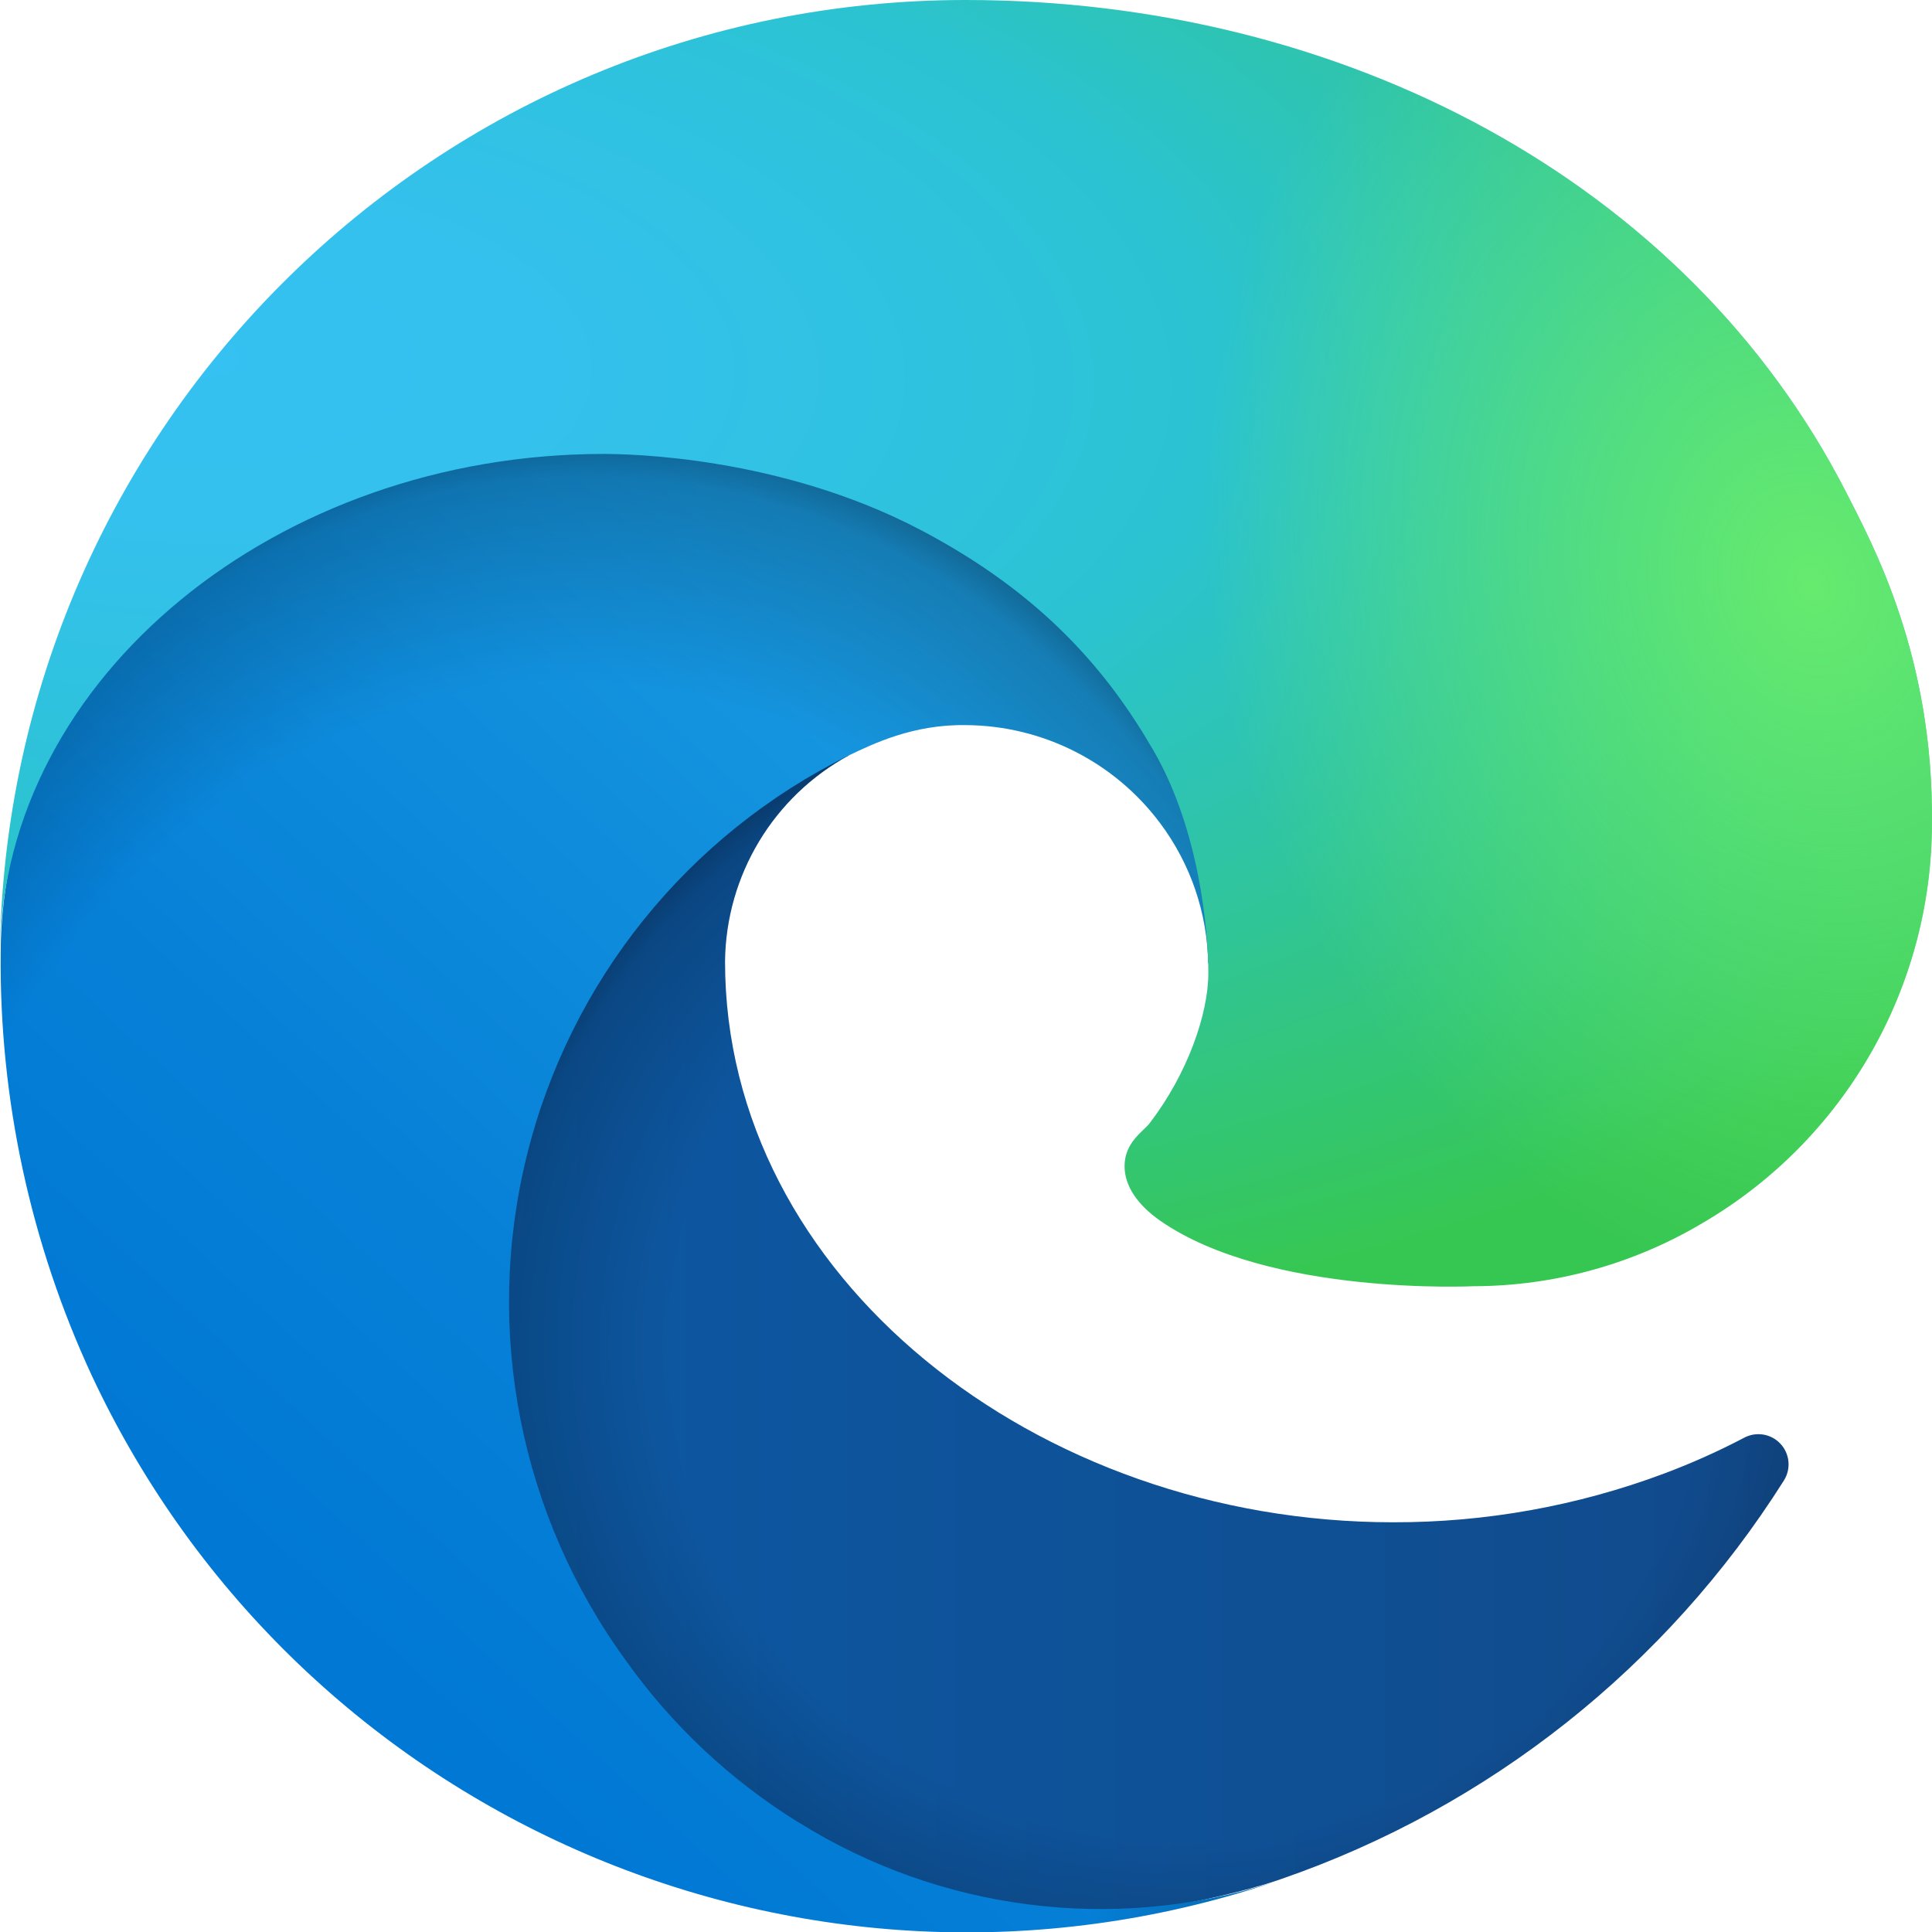
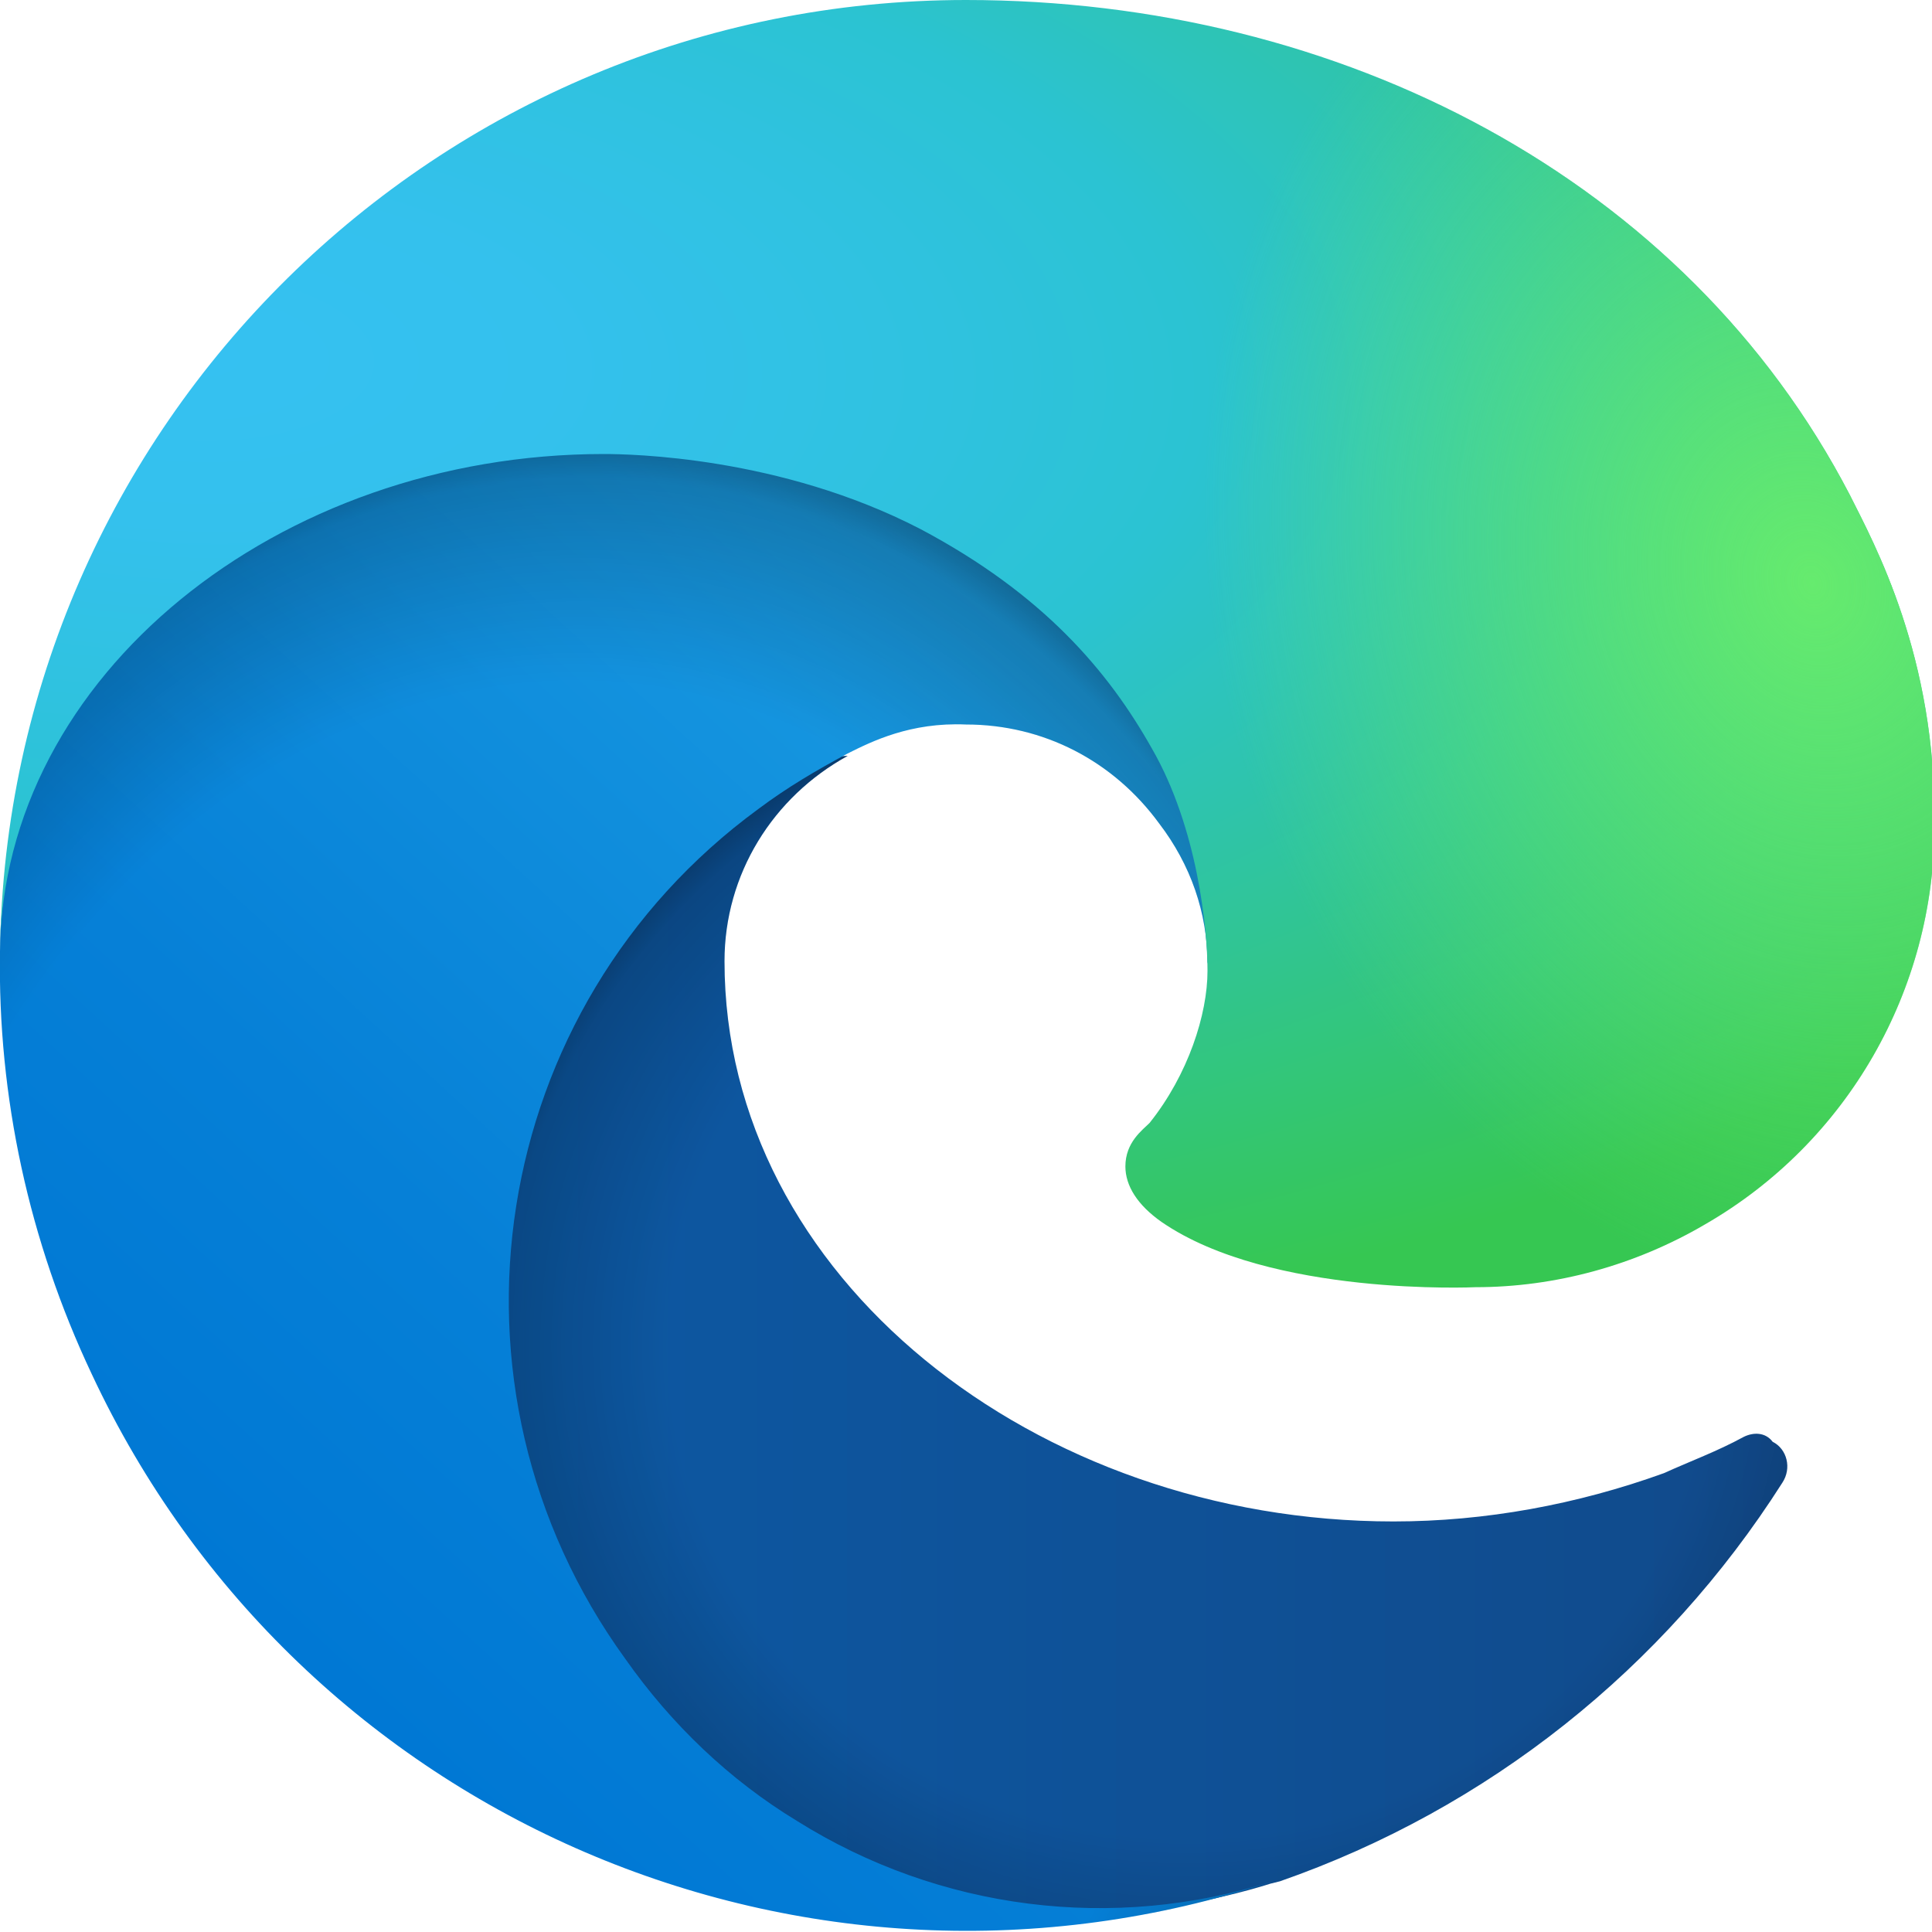
- <svg xmlns="http://www.w3.org/2000/svg" version="1.1" width="512" height="512" viewBox="0 0 256 256">
-   <defs>
-     <style>.cls-1{fill:url(#linear-gradient);}.cls-2{opacity:0.35;fill:url(#radial-gradient);}.cls-2,.cls-4{isolation:isolate;}.cls-3{fill:url(#linear-gradient-2);}.cls-4{opacity:0.41;fill:url(#radial-gradient-2);}.cls-5{fill:url(#radial-gradient-3);}.cls-6{fill:url(#radial-gradient-4);}</style>
-     <linearGradient id="linear-gradient" x1="63.33" y1="84.03" x2="241.67" y2="84.03" gradientTransform="matrix(1, 0, 0, -1, 0, 266)" gradientUnits="userSpaceOnUse">
-       <stop offset="0" stop-color="#0c59a4" />
-       <stop offset="1" stop-color="#114a8b" />
-     </linearGradient>
-     <radialGradient id="radial-gradient" cx="161.83" cy="68.91" r="95.38" gradientTransform="matrix(1, 0, 0, -0.95, 0, 248.84)" gradientUnits="userSpaceOnUse">
-       <stop offset="0.72" stop-opacity="0" />
-       <stop offset="0.95" stop-opacity="0.53" />
-       <stop offset="1" />
-     </radialGradient>
-     <linearGradient id="linear-gradient-2" x1="157.35" y1="161.39" x2="45.96" y2="40.06" gradientTransform="matrix(1, 0, 0, -1, 0, 266)" gradientUnits="userSpaceOnUse">
-       <stop offset="0" stop-color="#1b9de2" />
-       <stop offset="0.16" stop-color="#1595df" />
-       <stop offset="0.67" stop-color="#0680d7" />
-       <stop offset="1" stop-color="#0078d4" />
-     </linearGradient>
-     <radialGradient id="radial-gradient-2" cx="-340.29" cy="62.99" r="143.24" gradientTransform="matrix(0.15, -0.99, -0.8, -0.12, 176.64, -125.4)" gradientUnits="userSpaceOnUse">
-       <stop offset="0.76" stop-opacity="0" />
-       <stop offset="0.95" stop-opacity="0.5" />
-       <stop offset="1" />
-     </radialGradient>
-     <radialGradient id="radial-gradient-3" cx="113.37" cy="570.21" r="202.43" gradientTransform="matrix(-0.04, 1, 2.13, 0.08, -1179.54, -106.69)" gradientUnits="userSpaceOnUse">
-       <stop offset="0" stop-color="#35c1f1" />
-       <stop offset="0.11" stop-color="#34c1ed" />
-       <stop offset="0.23" stop-color="#2fc2df" />
-       <stop offset="0.31" stop-color="#2bc3d2" />
-       <stop offset="0.67" stop-color="#36c752" />
-     </radialGradient>
-     <radialGradient id="radial-gradient-4" cx="376.52" cy="567.97" r="97.34" gradientTransform="matrix(0.28, 0.96, 0.78, -0.23, -303.76, -148.5)" gradientUnits="userSpaceOnUse">
-       <stop offset="0" stop-color="#66eb6e" />
-       <stop offset="1" stop-color="#66eb6e" stop-opacity="0" />
-     </radialGradient>
-   </defs>
-   <path class="cls-1" d="M235.68,195.46a93.73,93.73,0,0,1-10.54,4.71,101.87,101.87,0,0,1-35.9,6.46c-47.32,0-88.54-32.55-88.54-74.32A31.48,31.48,0,0,1,117.13,105c-42.8,1.8-53.8,46.4-53.8,72.53,0,73.88,68.09,81.37,82.76,81.37,7.91,0,19.84-2.3,27-4.56l1.31-.44A128.34,128.34,0,0,0,241,201.1,4,4,0,0,0,235.68,195.46Z" transform="translate(-4.63 -4.92)" />
-   <path class="cls-2" d="M235.68,195.46a93.73,93.73,0,0,1-10.54,4.71,101.87,101.87,0,0,1-35.9,6.46c-47.32,0-88.54-32.55-88.54-74.32A31.48,31.48,0,0,1,117.13,105c-42.8,1.8-53.8,46.4-53.8,72.53,0,73.88,68.09,81.37,82.76,81.37,7.91,0,19.84-2.3,27-4.56l1.31-.44A128.34,128.34,0,0,0,241,201.1,4,4,0,0,0,235.68,195.46Z" transform="translate(-4.63 -4.92)" />
-   <path class="cls-3" d="M110.34,246.34A79.2,79.2,0,0,1,87.6,225,80.72,80.72,0,0,1,117.13,105c3.12-1.47,8.45-4.13,15.54-4a32.35,32.35,0,0,1,25.69,13,31.88,31.88,0,0,1,6.36,18.66c0-.21,24.46-79.6-80-79.6-43.9,0-80,41.66-80,78.21a130.15,130.15,0,0,0,12.11,56,128,128,0,0,0,156.38,67.11,75.55,75.55,0,0,1-62.78-8Z" transform="translate(-4.63 -4.92)" />
-   <path class="cls-4" d="M110.34,246.34A79.2,79.2,0,0,1,87.6,225,80.72,80.72,0,0,1,117.13,105c3.12-1.47,8.45-4.13,15.54-4a32.35,32.35,0,0,1,25.69,13,31.88,31.88,0,0,1,6.36,18.66c0-.21,24.46-79.6-80-79.6-43.9,0-80,41.66-80,78.21a130.15,130.15,0,0,0,12.11,56,128,128,0,0,0,156.38,67.11,75.55,75.55,0,0,1-62.78-8Z" transform="translate(-4.63 -4.92)" />
-   <path class="cls-5" d="M156.94,153.78c-.81,1.05-3.3,2.5-3.3,5.66,0,2.61,1.7,5.12,4.72,7.23,14.38,10,41.49,8.68,41.56,8.68A59.56,59.56,0,0,0,230.19,167a61.38,61.38,0,0,0,30.43-52.88c.26-22.41-8-37.31-11.34-43.91C228.09,28.76,182.35,4.92,132.61,4.92a128,128,0,0,0-128,126.2c.48-36.54,36.8-66.05,80-66.05,3.5,0,23.46.34,42,10.07,16.34,8.58,24.9,18.94,30.85,29.21,6.18,10.67,7.28,24.15,7.28,29.52S162,147.2,156.94,153.78Z" transform="translate(-4.63 -4.92)" />
-   <path class="cls-6" d="M156.94,153.78c-.81,1.05-3.3,2.5-3.3,5.66,0,2.61,1.7,5.12,4.72,7.23,14.38,10,41.49,8.68,41.56,8.68A59.56,59.56,0,0,0,230.19,167a61.38,61.38,0,0,0,30.43-52.88c.26-22.41-8-37.31-11.34-43.91C228.09,28.76,182.35,4.92,132.61,4.92a128,128,0,0,0-128,126.2c.48-36.54,36.8-66.05,80-66.05,3.5,0,23.46.34,42,10.07,16.34,8.58,24.9,18.94,30.85,29.21,6.18,10.67,7.28,24.15,7.28,29.52S162,147.2,156.94,153.78Z" transform="translate(-4.63 -4.92)" />
+ <svg xmlns="http://www.w3.org/2000/svg" viewBox="0 0 80 80" style="enable-background:new 0 0 80 80" xml:space="preserve">
+   <linearGradient id="a" gradientUnits="userSpaceOnUse" x1="308.816" y1="432.05" x2="336.673" y2="432.05" gradientTransform="matrix(2 0 0 2 -599.284 -808.79)">
+     <stop offset="0" style="stop-color:#0c59a4" />
+     <stop offset="1" style="stop-color:#114a8b" />
+   </linearGradient>
+   <path d="M72.2 59.5c-1.1.6-2.2 1-3.3 1.5-3.6 1.3-7.4 2-11.2 2C42.9 63 30 52.9 30 39.8c0-3.6 2-6.8 5.1-8.5-13.4.6-16.8 14.5-16.8 22.7 0 23.1 21.3 25.4 25.9 25.4 2.5 0 6.2-.7 8.4-1.4l.4-.1c8.6-3 15.9-8.8 20.8-16.5.4-.6.2-1.4-.4-1.7-.3-.4-.8-.4-1.2-.2z" style="fill:url(#a)" />
+   <radialGradient id="b" cx="348.854" cy="489.513" r="95.38" gradientTransform="matrix(.3125 0 0 .2968 -59.882 -89.539)" gradientUnits="userSpaceOnUse">
+     <stop offset=".72" style="stop-color:#000;stop-opacity:0" />
+     <stop offset=".95" style="stop-color:#000;stop-opacity:.53" />
+     <stop offset="1" style="stop-color:#000" />
+   </radialGradient>
+   <path d="M72.2 59.5c-1.1.6-2.2 1-3.3 1.5-3.6 1.3-7.4 2-11.2 2C42.9 63 30 52.9 30 39.8c0-3.6 2-6.8 5.1-8.5-13.4.6-16.8 14.5-16.8 22.7 0 23.1 21.3 25.4 25.9 25.4 2.5 0 6.2-.7 8.4-1.4l.4-.1c8.6-3 15.9-8.8 20.8-16.5.4-.6.2-1.4-.4-1.7-.3-.4-.8-.4-1.2-.2z" style="opacity:.35;fill:url(#b);enable-background:new" />
+   <linearGradient id="c" gradientUnits="userSpaceOnUse" x1="323.514" y1="419.976" x2="306.112" y2="438.931" gradientTransform="matrix(2 0 0 2 -599.284 -808.79)">
+     <stop offset="0" style="stop-color:#1b9de2" />
+     <stop offset=".16" style="stop-color:#1595df" />
+     <stop offset=".67" style="stop-color:#0680d7" />
+     <stop offset="1" style="stop-color:#0078d4" />
+   </linearGradient>
+   <path d="M33 75.4c-2.8-1.7-5.2-4-7.1-6.7-8.2-11.3-5.7-27 5.5-35.2 1.2-.9 2.4-1.6 3.7-2.3 1-.5 2.6-1.3 4.9-1.2 3.2 0 6.1 1.5 8 4.1 1.3 1.7 2 3.7 2 5.8 0-.1 7.7-24.9-25-24.9C11.3 15 0 28 0 39.4c-.1 6 1.2 12 3.8 17.5 8.6 18.4 29.6 27.4 48.9 21-6.6 2.1-13.8 1.2-19.7-2.5z" style="fill:url(#c)" />
+   <radialGradient id="d" cx="171.759" cy="-13.171" r="143.24" gradientTransform="matrix(.04687 -.3093 .25 .0375 17.301 115.799)" gradientUnits="userSpaceOnUse">
+     <stop offset=".76" style="stop-color:#000;stop-opacity:0" />
+     <stop offset=".95" style="stop-color:#000;stop-opacity:.5" />
+     <stop offset="1" style="stop-color:#000" />
+   </radialGradient>
+   <path d="M33 75.4c-2.8-1.7-5.2-4-7.1-6.7-8.2-11.3-5.7-27 5.5-35.2 1.2-.9 2.4-1.6 3.7-2.3 1-.5 2.6-1.3 4.9-1.2 3.2 0 6.1 1.5 8 4.1 1.3 1.7 2 3.7 2 5.8 0-.1 7.7-24.9-25-24.9C11.3 15 0 28 0 39.4c-.1 6 1.2 12 3.8 17.5 8.6 18.4 29.6 27.4 48.9 21-6.6 2.1-13.8 1.2-19.7-2.5z" style="opacity:.41;fill:url(#d);enable-background:new" />
+   <radialGradient id="e" cx="736.98" cy="157.31" r="202.43" gradientTransform="matrix(-.0125 .3124 -.6656 -.025 121.996 -211.526)" gradientUnits="userSpaceOnUse">
+     <stop offset="0" style="stop-color:#35c1f1" />
+     <stop offset=".11" style="stop-color:#34c1ed" />
+     <stop offset=".23" style="stop-color:#2fc2df" />
+     <stop offset=".31" style="stop-color:#2bc3d2" />
+     <stop offset=".67" style="stop-color:#36c752" />
+   </radialGradient>
+   <path d="M47.6 46.5c-.3.3-1 .8-1 1.8 0 .8.5 1.6 1.5 2.3 4.5 3.1 13 2.7 13 2.7 3.3 0 6.6-.9 9.5-2.6 5.9-3.4 9.5-9.7 9.5-16.5.1-7-2.5-11.7-3.5-13.7C69.8 7.4 55.5 0 40 0 18.1 0 .3 17.6 0 39.4.1 28 11.5 18.8 25 18.8c1.1 0 7.3.1 13.1 3.1 5.1 2.7 7.8 5.9 9.6 9.1 1.9 3.3 2.3 7.5 2.3 9.2 0 1.8-.8 4.3-2.4 6.3z" style="fill:url(#e)" />
+   <radialGradient id="f" cx="870.307" cy="453.099" r="97.34" gradientTransform="matrix(.0875 .2999 -.2437 .07186 109.307 -269.416)" gradientUnits="userSpaceOnUse">
+     <stop offset="0" style="stop-color:#66eb6e" />
+     <stop offset="1" style="stop-color:#66eb6e;stop-opacity:0" />
+   </radialGradient>
+   <path d="M47.6 46.5c-.3.3-1 .8-1 1.8 0 .8.5 1.6 1.5 2.3 4.5 3.1 13 2.7 13 2.7 3.3 0 6.6-.9 9.5-2.6 5.9-3.4 9.5-9.7 9.5-16.5.1-7-2.5-11.7-3.5-13.7C69.8 7.4 55.5 0 40 0 18.1 0 .3 17.6 0 39.4.1 28 11.5 18.8 25 18.8c1.1 0 7.3.1 13.1 3.1 5.1 2.7 7.8 5.9 9.6 9.1 1.9 3.3 2.3 7.5 2.3 9.2 0 1.8-.8 4.3-2.4 6.3z" style="fill:url(#f)" />
</svg>
